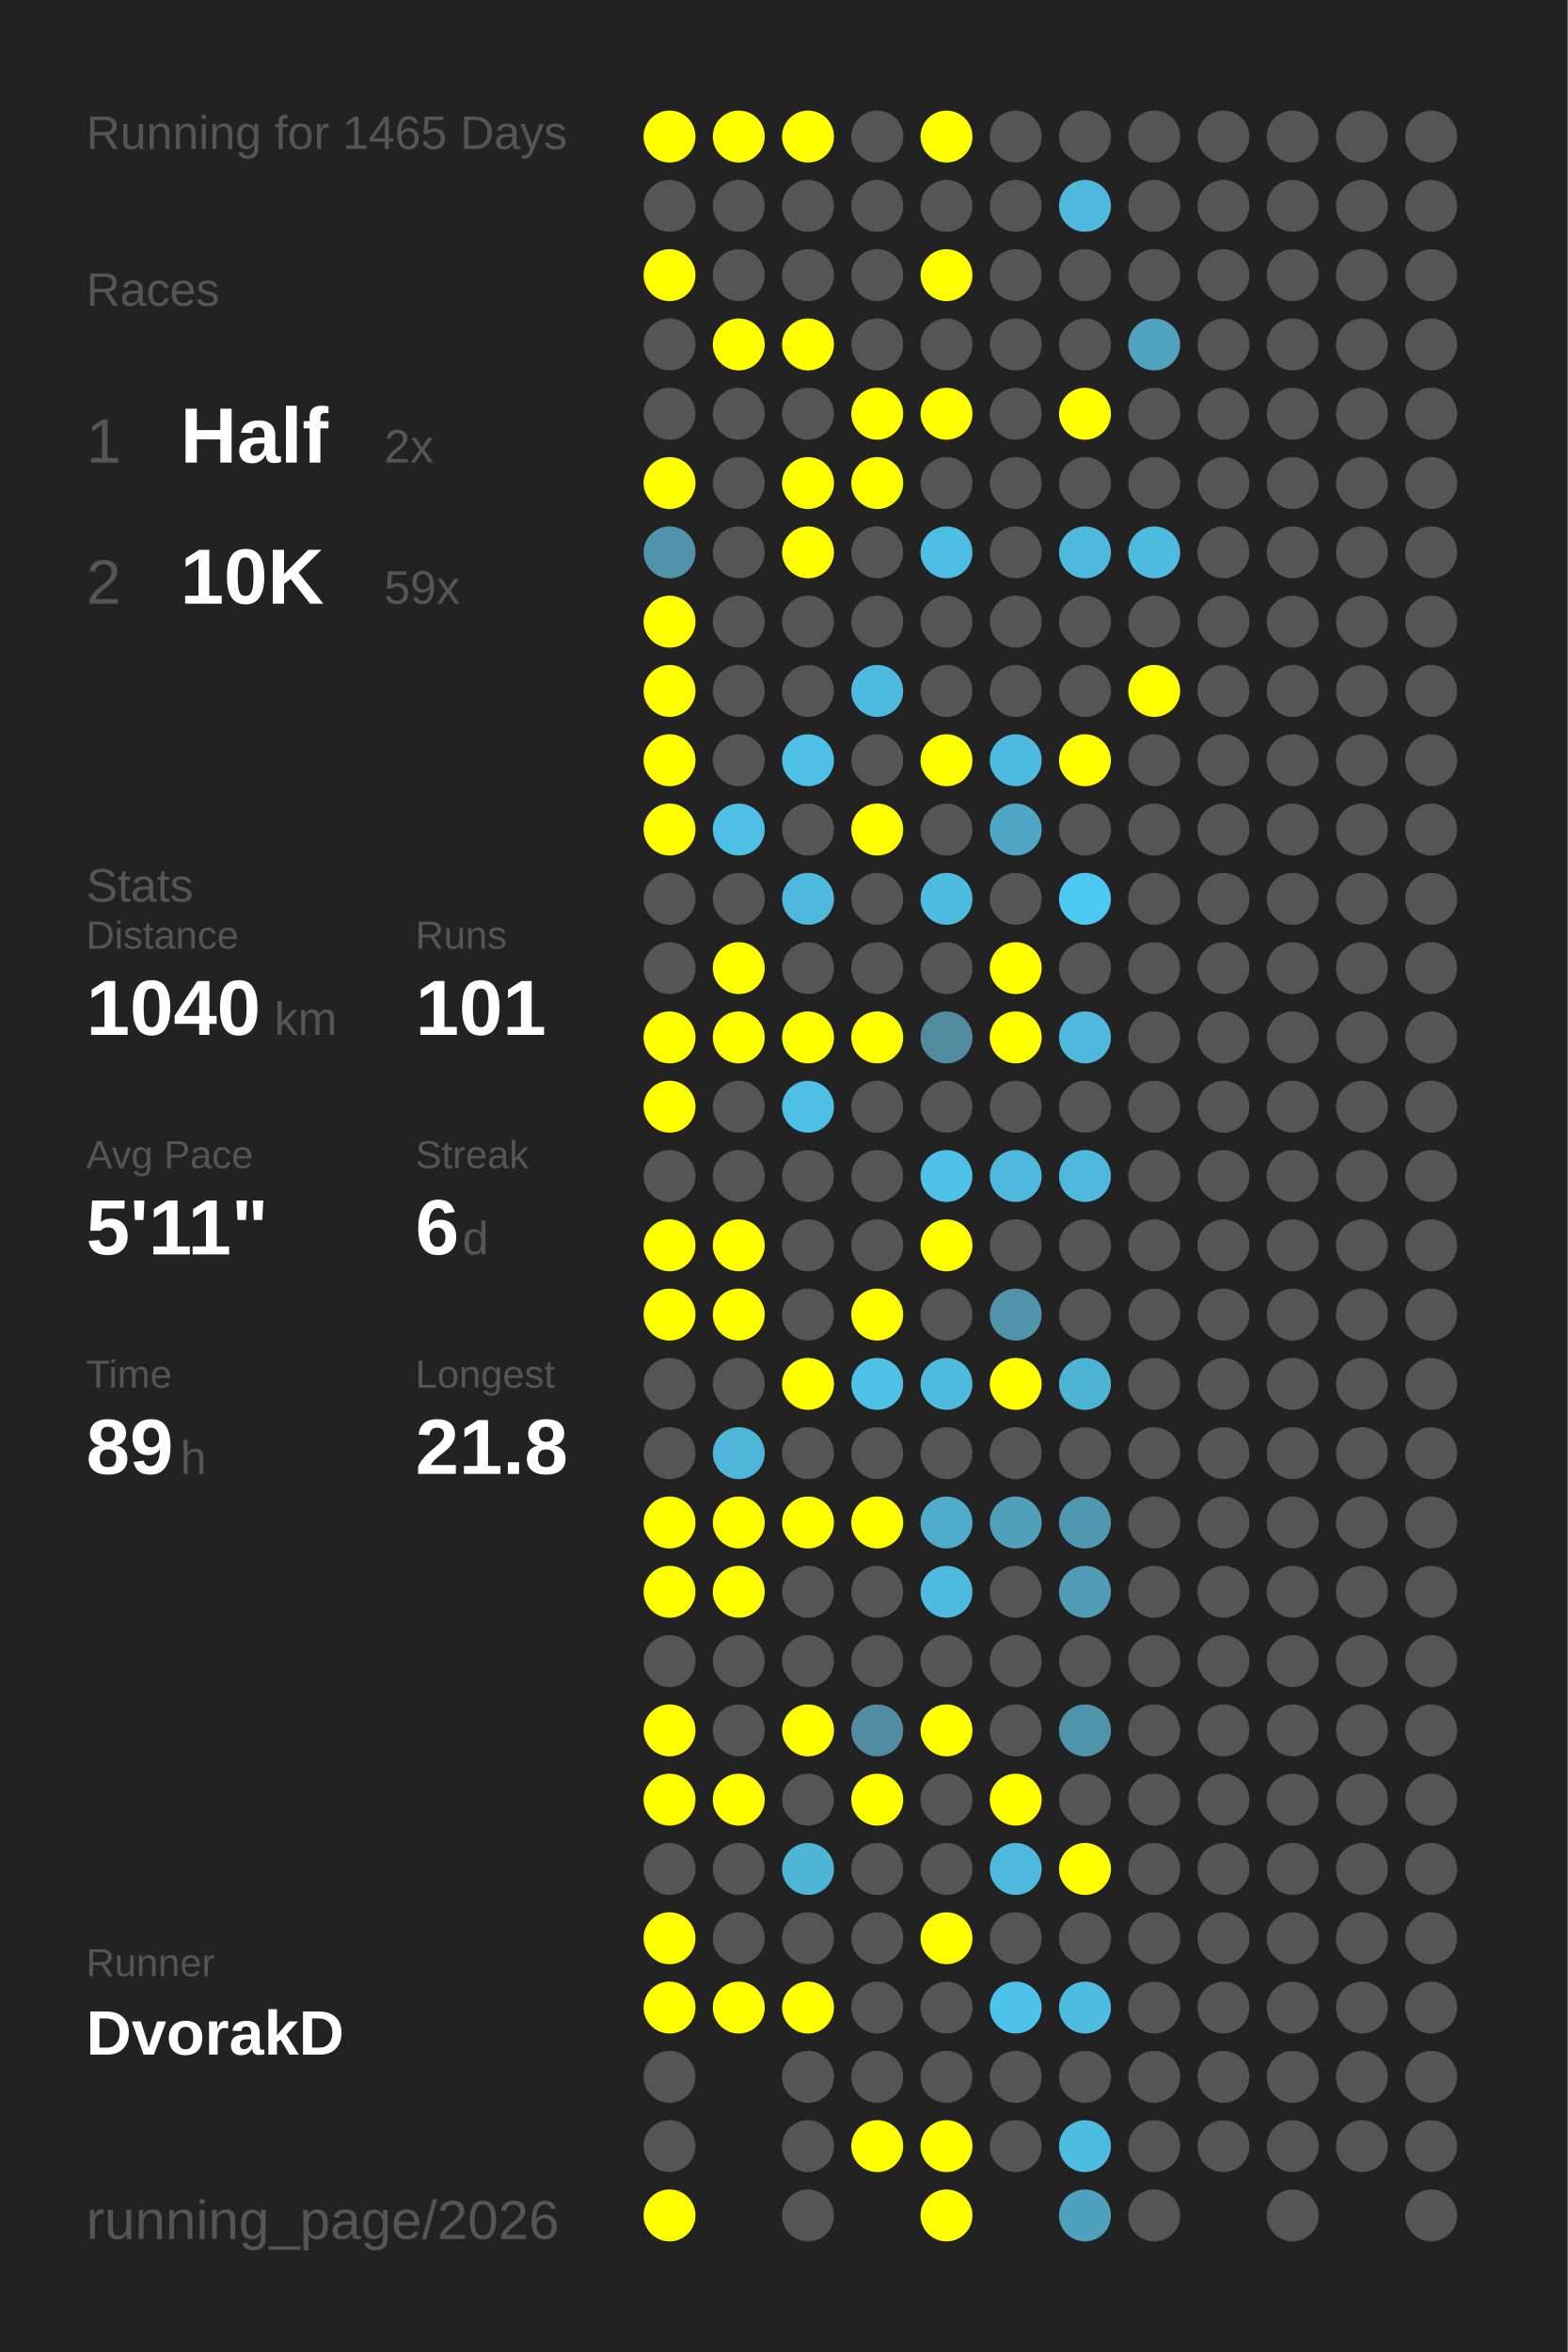
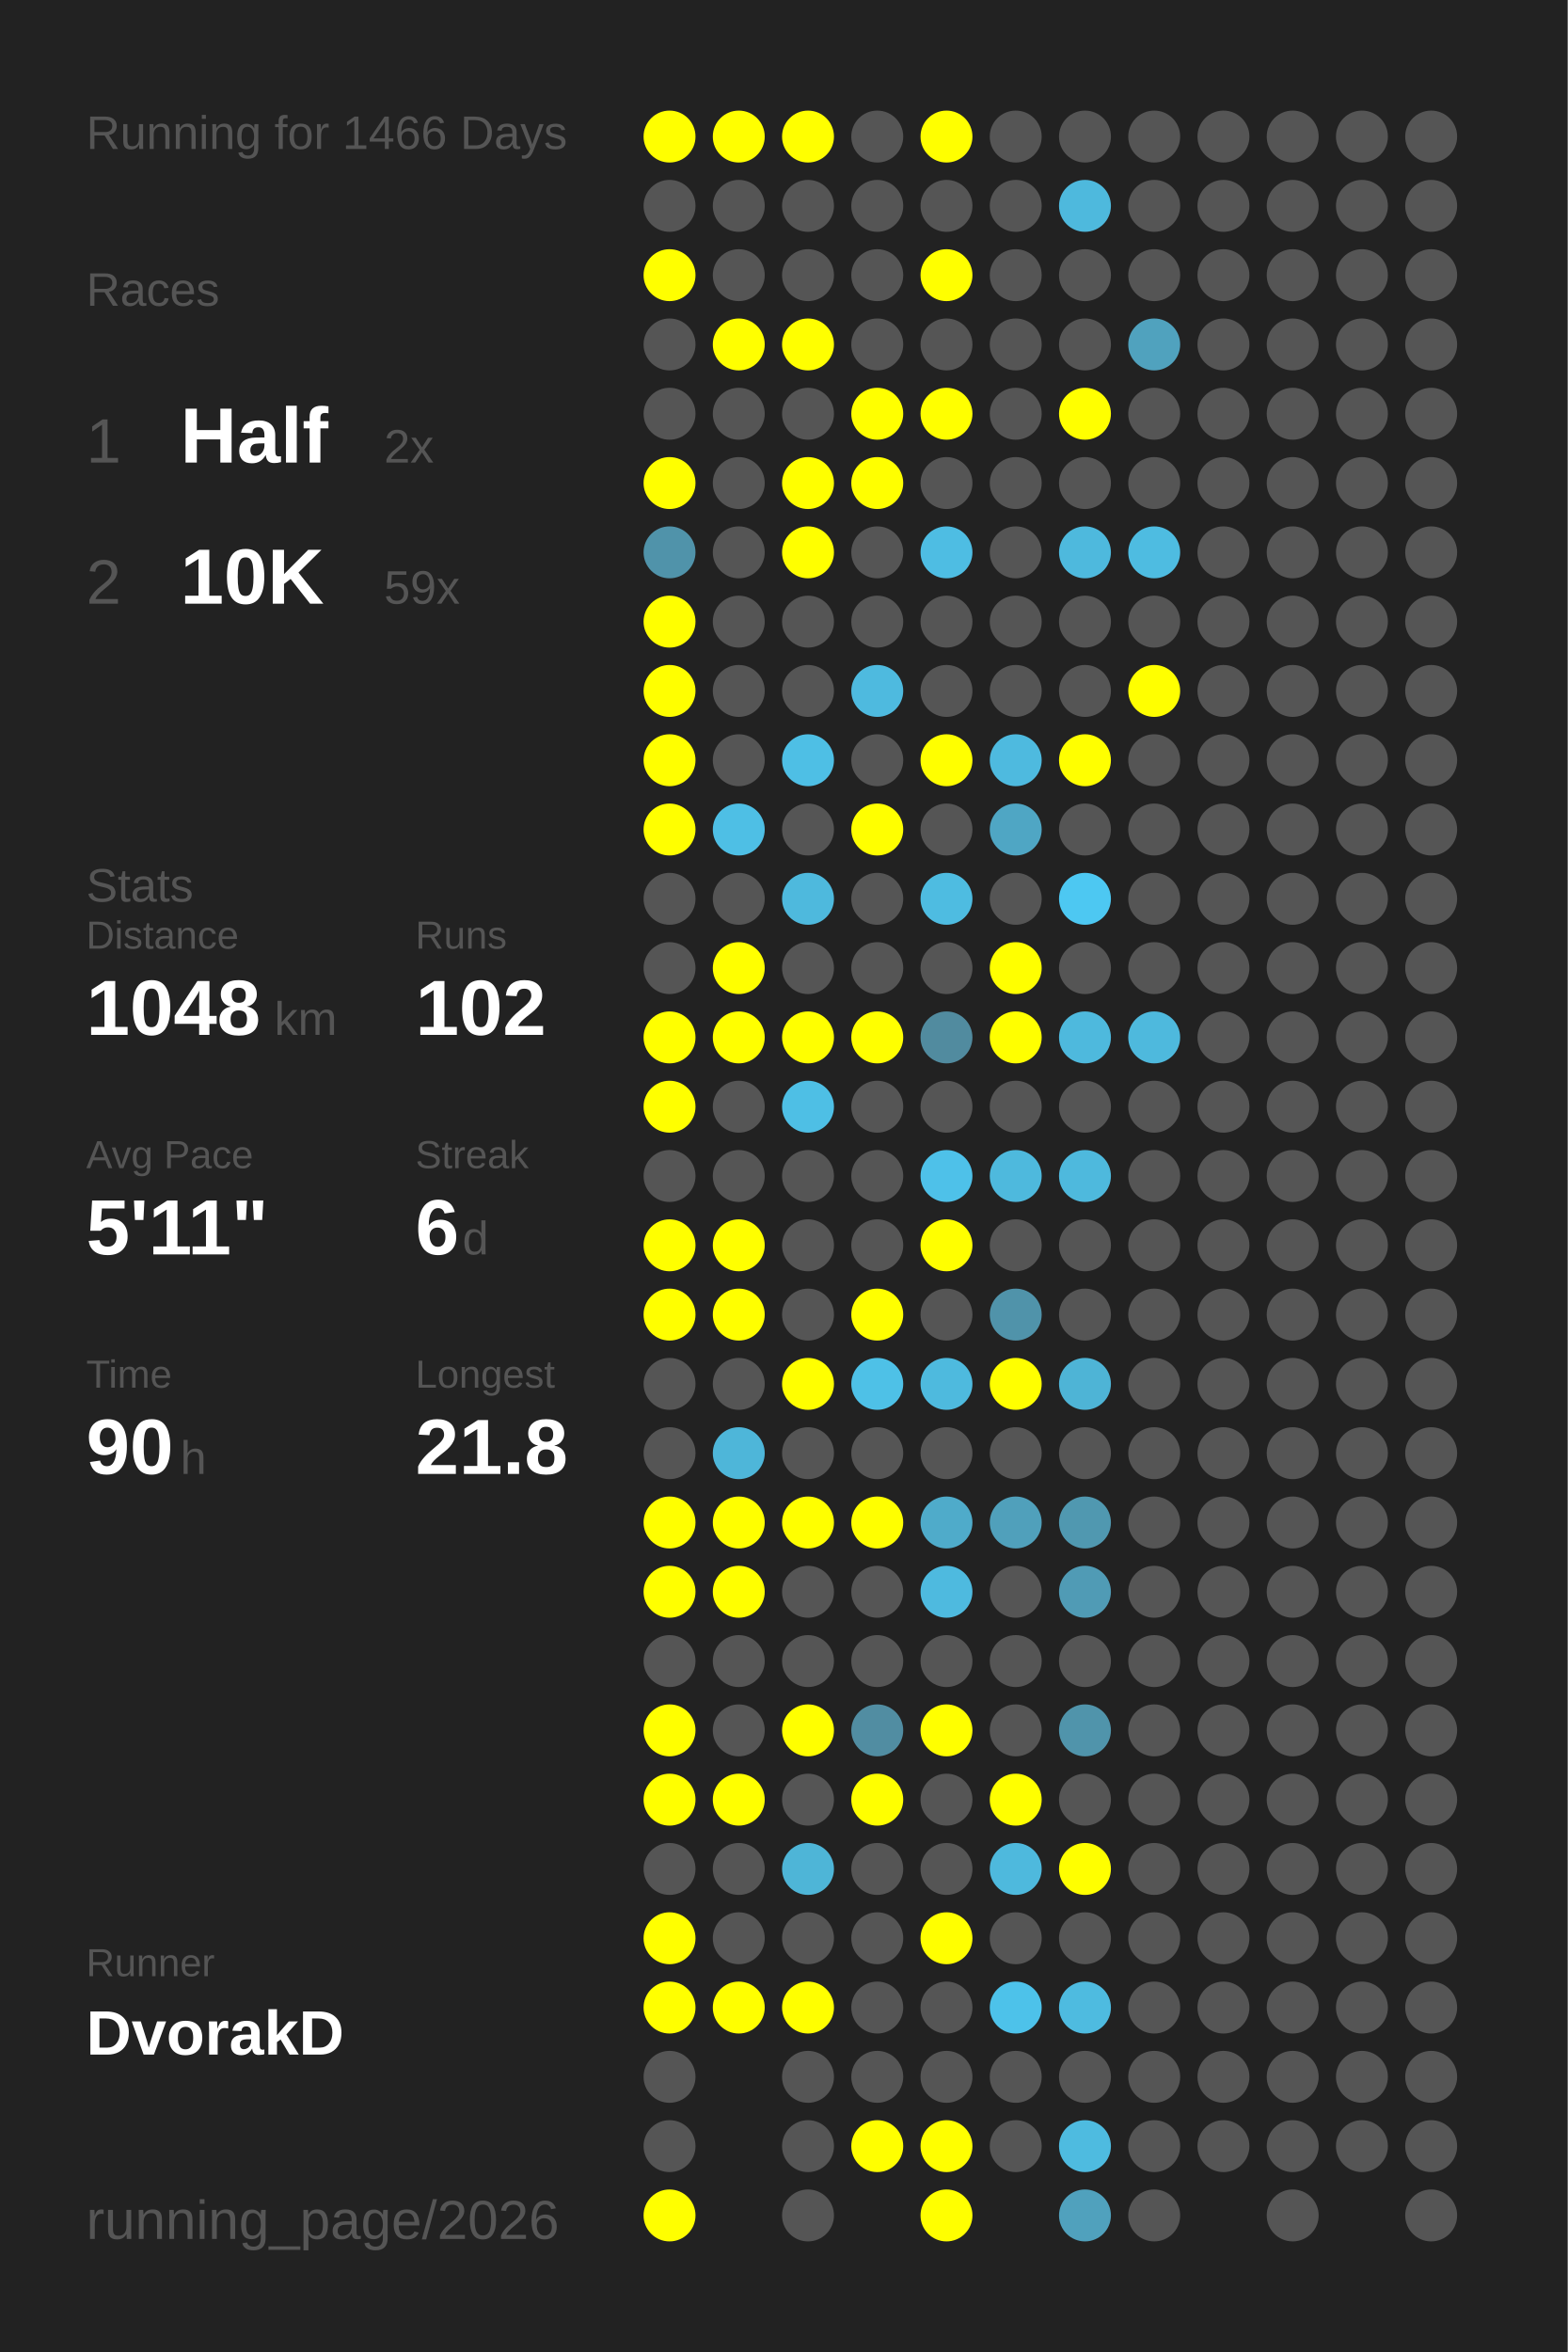
<svg xmlns="http://www.w3.org/2000/svg" baseProfile="full" height="300mm" version="1.1" viewBox="0,0,200,300" width="200mm">
  <defs />
  <rect fill="#222222" height="300" width="200" x="0" y="0" />
-   <text fill="#555555" style="font-size:6px; font-family:Arial;" x="11" y="19">Running for 1465 Days</text>
+   <text fill="#555555" style="font-size:6px; font-family:Arial;" x="11" y="19">Running for 1466 Days</text>
  <text fill="#555555" style="font-size:6px; font-family:Arial;" x="11" y="39">Races</text>
  <text fill="#555555" style="font-size:8px; font-family:Arial;" x="11" y="59">1</text>
  <text fill="#FFFFFF" style="font-size:10px; font-family:Arial; font-weight:bold;" x="23" y="59">Half</text>
  <text fill="#555555" style="font-size:6px; font-family:Arial;" x="49" y="59">2x</text>
  <text fill="#555555" style="font-size:8px; font-family:Arial;" x="11" y="77">2</text>
  <text fill="#FFFFFF" style="font-size:10px; font-family:Arial; font-weight:bold;" x="23" y="77">10K</text>
  <text fill="#555555" style="font-size:6px; font-family:Arial;" x="49" y="77">59x</text>
  <text fill="#555555" style="font-size:6px; font-family:Arial;" x="11" y="115">Stats</text>
  <text fill="#555555" style="font-size:5px; font-family:Arial;" x="11" y="121">Distance</text>
-   <text fill="#FFFFFF" style="font-size:10px; font-family:Arial; font-weight:bold;" x="11" y="132">1040</text>
+   <text fill="#FFFFFF" style="font-size:10px; font-family:Arial; font-weight:bold;" x="11" y="132">1048</text>
  <text fill="#555555" style="font-size:6px; font-family:Arial;" x="35" y="132">km</text>
  <text fill="#555555" style="font-size:5px; font-family:Arial;" x="53" y="121">Runs</text>
-   <text fill="#FFFFFF" style="font-size:10px; font-family:Arial; font-weight:bold;" x="53" y="132">101</text>
+   <text fill="#FFFFFF" style="font-size:10px; font-family:Arial; font-weight:bold;" x="53" y="132">102</text>
  <text fill="#555555" style="font-size:5px; font-family:Arial;" x="11" y="149">Avg Pace</text>
  <text fill="#FFFFFF" style="font-size:10px; font-family:Arial; font-weight:bold;" x="11" y="160">5'11"</text>
  <text fill="#555555" style="font-size:5px; font-family:Arial;" x="53" y="149">Streak</text>
  <text fill="#FFFFFF" style="font-size:10px; font-family:Arial; font-weight:bold;" x="53" y="160">6</text>
  <text fill="#555555" style="font-size:6px; font-family:Arial;" x="59" y="160">d</text>
  <text fill="#555555" style="font-size:5px; font-family:Arial;" x="11" y="177">Time</text>
-   <text fill="#FFFFFF" style="font-size:10px; font-family:Arial; font-weight:bold;" x="11" y="188">89</text>
+   <text fill="#FFFFFF" style="font-size:10px; font-family:Arial; font-weight:bold;" x="11" y="188">90</text>
  <text fill="#555555" style="font-size:6px; font-family:Arial;" x="23" y="188">h</text>
  <text fill="#555555" style="font-size:5px; font-family:Arial;" x="53" y="177">Longest</text>
  <text fill="#FFFFFF" style="font-size:10px; font-family:Arial; font-weight:bold;" x="53" y="188">21.8</text>
  <text fill="#555555" style="font-size:5px; font-family:Arial;" x="11" y="252.065">Runner</text>
  <text fill="#FFFFFF" style="font-size:8px; font-family:Arial; font-weight:bold;" x="11" y="262.065">DvorakD</text>
  <text fill="#555555" style="font-size:7px; font-family:Arial;" x="11" y="285.581">running_page/2026</text>
  <circle cx="85.417" cy="17.419" fill="#FFFF00" r="3.312" />
  <circle cx="85.417" cy="26.258" fill="#555555" r="3.312" />
  <circle cx="85.417" cy="35.097" fill="#FFFF00" r="3.312" />
  <circle cx="85.417" cy="43.935" fill="#555555" r="3.312" />
  <circle cx="85.417" cy="52.774" fill="#555555" r="3.312" />
  <circle cx="85.417" cy="61.613" fill="#FFFF00" r="3.312" />
  <circle cx="85.417" cy="70.452" fill="#5093aa" r="3.312" />
  <circle cx="85.417" cy="79.29" fill="#FFFF00" r="3.312" />
  <circle cx="85.417" cy="88.129" fill="#FFFF00" r="3.312" />
  <circle cx="85.417" cy="96.968" fill="#FFFF00" r="3.312" />
  <circle cx="85.417" cy="105.806" fill="#FFFF00" r="3.312" />
  <circle cx="85.417" cy="114.645" fill="#555555" r="3.312" />
  <circle cx="85.417" cy="123.484" fill="#555555" r="3.312" />
  <circle cx="85.417" cy="132.323" fill="#FFFF00" r="3.312" />
  <circle cx="85.417" cy="141.161" fill="#FFFF00" r="3.312" />
  <circle cx="85.417" cy="150" fill="#555555" r="3.312" />
  <circle cx="85.417" cy="158.839" fill="#FFFF00" r="3.312" />
  <circle cx="85.417" cy="167.677" fill="#FFFF00" r="3.312" />
  <circle cx="85.417" cy="176.516" fill="#555555" r="3.312" />
  <circle cx="85.417" cy="185.355" fill="#555555" r="3.312" />
  <circle cx="85.417" cy="194.194" fill="#FFFF00" r="3.312" />
  <circle cx="85.417" cy="203.032" fill="#FFFF00" r="3.312" />
  <circle cx="85.417" cy="211.871" fill="#555555" r="3.312" />
  <circle cx="85.417" cy="220.71" fill="#FFFF00" r="3.312" />
  <circle cx="85.417" cy="229.548" fill="#FFFF00" r="3.312" />
  <circle cx="85.417" cy="238.387" fill="#555555" r="3.312" />
  <circle cx="85.417" cy="247.226" fill="#FFFF00" r="3.312" />
  <circle cx="85.417" cy="256.065" fill="#FFFF00" r="3.312" />
  <circle cx="85.417" cy="264.903" fill="#555555" r="3.312" />
  <circle cx="85.417" cy="273.742" fill="#555555" r="3.312" />
  <circle cx="85.417" cy="282.581" fill="#FFFF00" r="3.312" />
  <circle cx="94.25" cy="17.419" fill="#FFFF00" r="3.312" />
  <circle cx="94.25" cy="26.258" fill="#555555" r="3.312" />
  <circle cx="94.25" cy="35.097" fill="#555555" r="3.312" />
  <circle cx="94.25" cy="43.935" fill="#FFFF00" r="3.312" />
  <circle cx="94.25" cy="52.774" fill="#555555" r="3.312" />
  <circle cx="94.25" cy="61.613" fill="#555555" r="3.312" />
  <circle cx="94.25" cy="70.452" fill="#555555" r="3.312" />
  <circle cx="94.25" cy="79.29" fill="#555555" r="3.312" />
  <circle cx="94.25" cy="88.129" fill="#555555" r="3.312" />
  <circle cx="94.25" cy="96.968" fill="#555555" r="3.312" />
  <circle cx="94.25" cy="105.806" fill="#4ebfe5" r="3.312" />
  <circle cx="94.25" cy="114.645" fill="#555555" r="3.312" />
  <circle cx="94.25" cy="123.484" fill="#FFFF00" r="3.312" />
  <circle cx="94.25" cy="132.323" fill="#FFFF00" r="3.312" />
  <circle cx="94.25" cy="141.161" fill="#555555" r="3.312" />
  <circle cx="94.25" cy="150" fill="#555555" r="3.312" />
  <circle cx="94.25" cy="158.839" fill="#FFFF00" r="3.312" />
  <circle cx="94.25" cy="167.677" fill="#FFFF00" r="3.312" />
  <circle cx="94.25" cy="176.516" fill="#555555" r="3.312" />
  <circle cx="94.25" cy="185.355" fill="#4eb6d9" r="3.312" />
  <circle cx="94.25" cy="194.194" fill="#FFFF00" r="3.312" />
  <circle cx="94.25" cy="203.032" fill="#FFFF00" r="3.312" />
  <circle cx="94.25" cy="211.871" fill="#555555" r="3.312" />
  <circle cx="94.25" cy="220.71" fill="#555555" r="3.312" />
  <circle cx="94.25" cy="229.548" fill="#FFFF00" r="3.312" />
  <circle cx="94.25" cy="238.387" fill="#555555" r="3.312" />
  <circle cx="94.25" cy="247.226" fill="#555555" r="3.312" />
  <circle cx="94.25" cy="256.065" fill="#FFFF00" r="3.312" />
  <circle cx="103.083" cy="17.419" fill="#FFFF00" r="3.312" />
  <circle cx="103.083" cy="26.258" fill="#555555" r="3.312" />
  <circle cx="103.083" cy="35.097" fill="#555555" r="3.312" />
  <circle cx="103.083" cy="43.935" fill="#FFFF00" r="3.312" />
  <circle cx="103.083" cy="52.774" fill="#555555" r="3.312" />
  <circle cx="103.083" cy="61.613" fill="#FFFF00" r="3.312" />
  <circle cx="103.083" cy="70.452" fill="#FFFF00" r="3.312" />
  <circle cx="103.083" cy="79.29" fill="#555555" r="3.312" />
  <circle cx="103.083" cy="88.129" fill="#555555" r="3.312" />
  <circle cx="103.083" cy="96.968" fill="#4ebfe5" r="3.312" />
  <circle cx="103.083" cy="105.806" fill="#555555" r="3.312" />
  <circle cx="103.083" cy="114.645" fill="#4eb9dd" r="3.312" />
  <circle cx="103.083" cy="123.484" fill="#555555" r="3.312" />
  <circle cx="103.083" cy="132.323" fill="#FFFF00" r="3.312" />
  <circle cx="103.083" cy="141.161" fill="#4ebfe5" r="3.312" />
  <circle cx="103.083" cy="150" fill="#555555" r="3.312" />
  <circle cx="103.083" cy="158.839" fill="#555555" r="3.312" />
  <circle cx="103.083" cy="167.677" fill="#555555" r="3.312" />
  <circle cx="103.083" cy="176.516" fill="#FFFF00" r="3.312" />
  <circle cx="103.083" cy="185.355" fill="#555555" r="3.312" />
  <circle cx="103.083" cy="194.194" fill="#FFFF00" r="3.312" />
  <circle cx="103.083" cy="203.032" fill="#555555" r="3.312" />
  <circle cx="103.083" cy="211.871" fill="#555555" r="3.312" />
  <circle cx="103.083" cy="220.71" fill="#FFFF00" r="3.312" />
  <circle cx="103.083" cy="229.548" fill="#555555" r="3.312" />
  <circle cx="103.083" cy="238.387" fill="#4eb5d7" r="3.312" />
  <circle cx="103.083" cy="247.226" fill="#555555" r="3.312" />
  <circle cx="103.083" cy="256.065" fill="#FFFF00" r="3.312" />
  <circle cx="103.083" cy="264.903" fill="#555555" r="3.312" />
  <circle cx="103.083" cy="273.742" fill="#555555" r="3.312" />
  <circle cx="103.083" cy="282.581" fill="#555555" r="3.312" />
  <circle cx="111.917" cy="17.419" fill="#555555" r="3.312" />
  <circle cx="111.917" cy="26.258" fill="#555555" r="3.312" />
  <circle cx="111.917" cy="35.097" fill="#555555" r="3.312" />
  <circle cx="111.917" cy="43.935" fill="#555555" r="3.312" />
  <circle cx="111.917" cy="52.774" fill="#FFFF00" r="3.312" />
  <circle cx="111.917" cy="61.613" fill="#FFFF00" r="3.312" />
  <circle cx="111.917" cy="70.452" fill="#555555" r="3.312" />
  <circle cx="111.917" cy="79.29" fill="#555555" r="3.312" />
  <circle cx="111.917" cy="88.129" fill="#4ebadf" r="3.312" />
  <circle cx="111.917" cy="96.968" fill="#555555" r="3.312" />
  <circle cx="111.917" cy="105.806" fill="#FFFF00" r="3.312" />
  <circle cx="111.917" cy="114.645" fill="#555555" r="3.312" />
  <circle cx="111.917" cy="123.484" fill="#555555" r="3.312" />
  <circle cx="111.917" cy="132.323" fill="#FFFF00" r="3.312" />
  <circle cx="111.917" cy="141.161" fill="#555555" r="3.312" />
  <circle cx="111.917" cy="150" fill="#555555" r="3.312" />
  <circle cx="111.917" cy="158.839" fill="#555555" r="3.312" />
  <circle cx="111.917" cy="167.677" fill="#FFFF00" r="3.312" />
  <circle cx="111.917" cy="176.516" fill="#4ec1e7" r="3.312" />
  <circle cx="111.917" cy="185.355" fill="#555555" r="3.312" />
  <circle cx="111.917" cy="194.194" fill="#FFFF00" r="3.312" />
  <circle cx="111.917" cy="203.032" fill="#555555" r="3.312" />
  <circle cx="111.917" cy="211.871" fill="#555555" r="3.312" />
  <circle cx="111.917" cy="220.71" fill="#518da2" r="3.312" />
  <circle cx="111.917" cy="229.548" fill="#FFFF00" r="3.312" />
  <circle cx="111.917" cy="238.387" fill="#555555" r="3.312" />
  <circle cx="111.917" cy="247.226" fill="#555555" r="3.312" />
  <circle cx="111.917" cy="256.065" fill="#555555" r="3.312" />
  <circle cx="111.917" cy="264.903" fill="#555555" r="3.312" />
  <circle cx="111.917" cy="273.742" fill="#FFFF00" r="3.312" />
  <circle cx="120.75" cy="17.419" fill="#FFFF00" r="3.312" />
  <circle cx="120.75" cy="26.258" fill="#555555" r="3.312" />
  <circle cx="120.75" cy="35.097" fill="#FFFF00" r="3.312" />
  <circle cx="120.75" cy="43.935" fill="#555555" r="3.312" />
  <circle cx="120.75" cy="52.774" fill="#FFFF00" r="3.312" />
  <circle cx="120.75" cy="61.613" fill="#555555" r="3.312" />
  <circle cx="120.75" cy="70.452" fill="#4ebde3" r="3.312" />
  <circle cx="120.75" cy="79.29" fill="#555555" r="3.312" />
  <circle cx="120.75" cy="88.129" fill="#555555" r="3.312" />
  <circle cx="120.75" cy="96.968" fill="#FFFF00" r="3.312" />
  <circle cx="120.75" cy="105.806" fill="#555555" r="3.312" />
  <circle cx="120.75" cy="114.645" fill="#4ebce1" r="3.312" />
  <circle cx="120.75" cy="123.484" fill="#555555" r="3.312" />
  <circle cx="120.75" cy="132.323" fill="#518b9f" r="3.312" />
  <circle cx="120.75" cy="141.161" fill="#555555" r="3.312" />
  <circle cx="120.75" cy="150" fill="#4ec1e9" r="3.312" />
  <circle cx="120.75" cy="158.839" fill="#FFFF00" r="3.312" />
  <circle cx="120.75" cy="167.677" fill="#555555" r="3.312" />
  <circle cx="120.75" cy="176.516" fill="#4ebade" r="3.312" />
  <circle cx="120.75" cy="185.355" fill="#555555" r="3.312" />
  <circle cx="120.75" cy="194.194" fill="#4fabca" r="3.312" />
  <circle cx="120.75" cy="203.032" fill="#4ebadf" r="3.312" />
  <circle cx="120.75" cy="211.871" fill="#555555" r="3.312" />
  <circle cx="120.75" cy="220.71" fill="#FFFF00" r="3.312" />
  <circle cx="120.75" cy="229.548" fill="#555555" r="3.312" />
  <circle cx="120.75" cy="238.387" fill="#555555" r="3.312" />
  <circle cx="120.75" cy="247.226" fill="#FFFF00" r="3.312" />
  <circle cx="120.75" cy="256.065" fill="#555555" r="3.312" />
  <circle cx="120.75" cy="264.903" fill="#555555" r="3.312" />
  <circle cx="120.75" cy="273.742" fill="#FFFF00" r="3.312" />
  <circle cx="120.75" cy="282.581" fill="#FFFF00" r="3.312" />
  <circle cx="129.583" cy="17.419" fill="#555555" r="3.312" />
  <circle cx="129.583" cy="26.258" fill="#555555" r="3.312" />
  <circle cx="129.583" cy="35.097" fill="#555555" r="3.312" />
  <circle cx="129.583" cy="43.935" fill="#555555" r="3.312" />
  <circle cx="129.583" cy="52.774" fill="#555555" r="3.312" />
  <circle cx="129.583" cy="61.613" fill="#555555" r="3.312" />
  <circle cx="129.583" cy="70.452" fill="#555555" r="3.312" />
  <circle cx="129.583" cy="79.29" fill="#555555" r="3.312" />
  <circle cx="129.583" cy="88.129" fill="#555555" r="3.312" />
  <circle cx="129.583" cy="96.968" fill="#4ebadf" r="3.312" />
  <circle cx="129.583" cy="105.806" fill="#4fa6c4" r="3.312" />
  <circle cx="129.583" cy="114.645" fill="#555555" r="3.312" />
  <circle cx="129.583" cy="123.484" fill="#FFFF00" r="3.312" />
  <circle cx="129.583" cy="132.323" fill="#FFFF00" r="3.312" />
  <circle cx="129.583" cy="141.161" fill="#555555" r="3.312" />
  <circle cx="129.583" cy="150" fill="#4eb9dd" r="3.312" />
  <circle cx="129.583" cy="158.839" fill="#555555" r="3.312" />
  <circle cx="129.583" cy="167.677" fill="#5093aa" r="3.312" />
  <circle cx="129.583" cy="176.516" fill="#FFFF00" r="3.312" />
  <circle cx="129.583" cy="185.355" fill="#555555" r="3.312" />
  <circle cx="129.583" cy="194.194" fill="#50a0bb" r="3.312" />
  <circle cx="129.583" cy="203.032" fill="#555555" r="3.312" />
  <circle cx="129.583" cy="211.871" fill="#555555" r="3.312" />
  <circle cx="129.583" cy="220.71" fill="#555555" r="3.312" />
  <circle cx="129.583" cy="229.548" fill="#FFFF00" r="3.312" />
  <circle cx="129.583" cy="238.387" fill="#4eb9dd" r="3.312" />
  <circle cx="129.583" cy="247.226" fill="#555555" r="3.312" />
  <circle cx="129.583" cy="256.065" fill="#4dc2ea" r="3.312" />
  <circle cx="129.583" cy="264.903" fill="#555555" r="3.312" />
  <circle cx="129.583" cy="273.742" fill="#555555" r="3.312" />
  <circle cx="138.417" cy="17.419" fill="#555555" r="3.312" />
  <circle cx="138.417" cy="26.258" fill="#4eb9dd" r="3.312" />
  <circle cx="138.417" cy="35.097" fill="#555555" r="3.312" />
  <circle cx="138.417" cy="43.935" fill="#555555" r="3.312" />
  <circle cx="138.417" cy="52.774" fill="#FFFF00" r="3.312" />
  <circle cx="138.417" cy="61.613" fill="#555555" r="3.312" />
  <circle cx="138.417" cy="70.452" fill="#4eb9dd" r="3.312" />
  <circle cx="138.417" cy="79.29" fill="#555555" r="3.312" />
  <circle cx="138.417" cy="88.129" fill="#555555" r="3.312" />
  <circle cx="138.417" cy="96.968" fill="#FFFF00" r="3.312" />
  <circle cx="138.417" cy="105.806" fill="#555555" r="3.312" />
  <circle cx="138.417" cy="114.645" fill="#4dc8f2" r="3.312" />
  <circle cx="138.417" cy="123.484" fill="#555555" r="3.312" />
  <circle cx="138.417" cy="132.323" fill="#4eb9dd" r="3.312" />
  <circle cx="138.417" cy="141.161" fill="#555555" r="3.312" />
  <circle cx="138.417" cy="150" fill="#4eb9dd" r="3.312" />
  <circle cx="138.417" cy="158.839" fill="#555555" r="3.312" />
  <circle cx="138.417" cy="167.677" fill="#555555" r="3.312" />
  <circle cx="138.417" cy="176.516" fill="#4eb4d6" r="3.312" />
  <circle cx="138.417" cy="185.355" fill="#555555" r="3.312" />
  <circle cx="138.417" cy="194.194" fill="#5098b0" r="3.312" />
  <circle cx="138.417" cy="203.032" fill="#509bb5" r="3.312" />
  <circle cx="138.417" cy="211.871" fill="#555555" r="3.312" />
  <circle cx="138.417" cy="220.71" fill="#5094ab" r="3.312" />
  <circle cx="138.417" cy="229.548" fill="#555555" r="3.312" />
  <circle cx="138.417" cy="238.387" fill="#FFFF00" r="3.312" />
  <circle cx="138.417" cy="247.226" fill="#555555" r="3.312" />
  <circle cx="138.417" cy="256.065" fill="#4ebbe0" r="3.312" />
  <circle cx="138.417" cy="264.903" fill="#555555" r="3.312" />
  <circle cx="138.417" cy="273.742" fill="#4ebbe0" r="3.312" />
  <circle cx="138.417" cy="282.581" fill="#50a1bd" r="3.312" />
  <circle cx="147.25" cy="17.419" fill="#555555" r="3.312" />
  <circle cx="147.25" cy="26.258" fill="#555555" r="3.312" />
  <circle cx="147.25" cy="35.097" fill="#555555" r="3.312" />
  <circle cx="147.25" cy="43.935" fill="#50a2be" r="3.312" />
  <circle cx="147.25" cy="52.774" fill="#555555" r="3.312" />
  <circle cx="147.25" cy="61.613" fill="#555555" r="3.312" />
  <circle cx="147.25" cy="70.452" fill="#4ebce1" r="3.312" />
  <circle cx="147.25" cy="79.29" fill="#555555" r="3.312" />
  <circle cx="147.25" cy="88.129" fill="#FFFF00" r="3.312" />
  <circle cx="147.25" cy="96.968" fill="#555555" r="3.312" />
  <circle cx="147.25" cy="105.806" fill="#555555" r="3.312" />
  <circle cx="147.25" cy="114.645" fill="#555555" r="3.312" />
  <circle cx="147.25" cy="123.484" fill="#555555" r="3.312" />
-   <circle cx="147.25" cy="132.323" fill="#555555" r="3.312" />
+   <circle cx="147.25" cy="132.323" fill="#4eb9dd" r="3.312" />
  <circle cx="147.25" cy="141.161" fill="#555555" r="3.312" />
  <circle cx="147.25" cy="150" fill="#555555" r="3.312" />
  <circle cx="147.25" cy="158.839" fill="#555555" r="3.312" />
  <circle cx="147.25" cy="167.677" fill="#555555" r="3.312" />
  <circle cx="147.25" cy="176.516" fill="#555555" r="3.312" />
  <circle cx="147.25" cy="185.355" fill="#555555" r="3.312" />
  <circle cx="147.25" cy="194.194" fill="#555555" r="3.312" />
  <circle cx="147.25" cy="203.032" fill="#555555" r="3.312" />
  <circle cx="147.25" cy="211.871" fill="#555555" r="3.312" />
  <circle cx="147.25" cy="220.71" fill="#555555" r="3.312" />
  <circle cx="147.25" cy="229.548" fill="#555555" r="3.312" />
  <circle cx="147.25" cy="238.387" fill="#555555" r="3.312" />
  <circle cx="147.25" cy="247.226" fill="#555555" r="3.312" />
  <circle cx="147.25" cy="256.065" fill="#555555" r="3.312" />
  <circle cx="147.25" cy="264.903" fill="#555555" r="3.312" />
  <circle cx="147.25" cy="273.742" fill="#555555" r="3.312" />
  <circle cx="147.25" cy="282.581" fill="#555555" r="3.312" />
  <circle cx="156.083" cy="17.419" fill="#555555" r="3.312" />
  <circle cx="156.083" cy="26.258" fill="#555555" r="3.312" />
  <circle cx="156.083" cy="35.097" fill="#555555" r="3.312" />
  <circle cx="156.083" cy="43.935" fill="#555555" r="3.312" />
  <circle cx="156.083" cy="52.774" fill="#555555" r="3.312" />
  <circle cx="156.083" cy="61.613" fill="#555555" r="3.312" />
  <circle cx="156.083" cy="70.452" fill="#555555" r="3.312" />
  <circle cx="156.083" cy="79.29" fill="#555555" r="3.312" />
  <circle cx="156.083" cy="88.129" fill="#555555" r="3.312" />
  <circle cx="156.083" cy="96.968" fill="#555555" r="3.312" />
  <circle cx="156.083" cy="105.806" fill="#555555" r="3.312" />
  <circle cx="156.083" cy="114.645" fill="#555555" r="3.312" />
  <circle cx="156.083" cy="123.484" fill="#555555" r="3.312" />
  <circle cx="156.083" cy="132.323" fill="#555555" r="3.312" />
  <circle cx="156.083" cy="141.161" fill="#555555" r="3.312" />
  <circle cx="156.083" cy="150" fill="#555555" r="3.312" />
  <circle cx="156.083" cy="158.839" fill="#555555" r="3.312" />
  <circle cx="156.083" cy="167.677" fill="#555555" r="3.312" />
  <circle cx="156.083" cy="176.516" fill="#555555" r="3.312" />
  <circle cx="156.083" cy="185.355" fill="#555555" r="3.312" />
  <circle cx="156.083" cy="194.194" fill="#555555" r="3.312" />
  <circle cx="156.083" cy="203.032" fill="#555555" r="3.312" />
  <circle cx="156.083" cy="211.871" fill="#555555" r="3.312" />
  <circle cx="156.083" cy="220.71" fill="#555555" r="3.312" />
  <circle cx="156.083" cy="229.548" fill="#555555" r="3.312" />
  <circle cx="156.083" cy="238.387" fill="#555555" r="3.312" />
  <circle cx="156.083" cy="247.226" fill="#555555" r="3.312" />
  <circle cx="156.083" cy="256.065" fill="#555555" r="3.312" />
  <circle cx="156.083" cy="264.903" fill="#555555" r="3.312" />
  <circle cx="156.083" cy="273.742" fill="#555555" r="3.312" />
  <circle cx="164.917" cy="17.419" fill="#555555" r="3.312" />
  <circle cx="164.917" cy="26.258" fill="#555555" r="3.312" />
  <circle cx="164.917" cy="35.097" fill="#555555" r="3.312" />
  <circle cx="164.917" cy="43.935" fill="#555555" r="3.312" />
  <circle cx="164.917" cy="52.774" fill="#555555" r="3.312" />
  <circle cx="164.917" cy="61.613" fill="#555555" r="3.312" />
  <circle cx="164.917" cy="70.452" fill="#555555" r="3.312" />
  <circle cx="164.917" cy="79.29" fill="#555555" r="3.312" />
  <circle cx="164.917" cy="88.129" fill="#555555" r="3.312" />
  <circle cx="164.917" cy="96.968" fill="#555555" r="3.312" />
  <circle cx="164.917" cy="105.806" fill="#555555" r="3.312" />
  <circle cx="164.917" cy="114.645" fill="#555555" r="3.312" />
  <circle cx="164.917" cy="123.484" fill="#555555" r="3.312" />
  <circle cx="164.917" cy="132.323" fill="#555555" r="3.312" />
  <circle cx="164.917" cy="141.161" fill="#555555" r="3.312" />
  <circle cx="164.917" cy="150" fill="#555555" r="3.312" />
  <circle cx="164.917" cy="158.839" fill="#555555" r="3.312" />
  <circle cx="164.917" cy="167.677" fill="#555555" r="3.312" />
  <circle cx="164.917" cy="176.516" fill="#555555" r="3.312" />
  <circle cx="164.917" cy="185.355" fill="#555555" r="3.312" />
  <circle cx="164.917" cy="194.194" fill="#555555" r="3.312" />
  <circle cx="164.917" cy="203.032" fill="#555555" r="3.312" />
  <circle cx="164.917" cy="211.871" fill="#555555" r="3.312" />
  <circle cx="164.917" cy="220.71" fill="#555555" r="3.312" />
  <circle cx="164.917" cy="229.548" fill="#555555" r="3.312" />
  <circle cx="164.917" cy="238.387" fill="#555555" r="3.312" />
  <circle cx="164.917" cy="247.226" fill="#555555" r="3.312" />
  <circle cx="164.917" cy="256.065" fill="#555555" r="3.312" />
  <circle cx="164.917" cy="264.903" fill="#555555" r="3.312" />
  <circle cx="164.917" cy="273.742" fill="#555555" r="3.312" />
  <circle cx="164.917" cy="282.581" fill="#555555" r="3.312" />
  <circle cx="173.75" cy="17.419" fill="#555555" r="3.312" />
  <circle cx="173.75" cy="26.258" fill="#555555" r="3.312" />
  <circle cx="173.75" cy="35.097" fill="#555555" r="3.312" />
  <circle cx="173.75" cy="43.935" fill="#555555" r="3.312" />
  <circle cx="173.75" cy="52.774" fill="#555555" r="3.312" />
  <circle cx="173.75" cy="61.613" fill="#555555" r="3.312" />
  <circle cx="173.75" cy="70.452" fill="#555555" r="3.312" />
  <circle cx="173.75" cy="79.29" fill="#555555" r="3.312" />
  <circle cx="173.75" cy="88.129" fill="#555555" r="3.312" />
  <circle cx="173.75" cy="96.968" fill="#555555" r="3.312" />
  <circle cx="173.75" cy="105.806" fill="#555555" r="3.312" />
  <circle cx="173.75" cy="114.645" fill="#555555" r="3.312" />
  <circle cx="173.75" cy="123.484" fill="#555555" r="3.312" />
  <circle cx="173.75" cy="132.323" fill="#555555" r="3.312" />
  <circle cx="173.75" cy="141.161" fill="#555555" r="3.312" />
  <circle cx="173.75" cy="150" fill="#555555" r="3.312" />
  <circle cx="173.75" cy="158.839" fill="#555555" r="3.312" />
  <circle cx="173.75" cy="167.677" fill="#555555" r="3.312" />
  <circle cx="173.75" cy="176.516" fill="#555555" r="3.312" />
  <circle cx="173.75" cy="185.355" fill="#555555" r="3.312" />
  <circle cx="173.75" cy="194.194" fill="#555555" r="3.312" />
  <circle cx="173.75" cy="203.032" fill="#555555" r="3.312" />
  <circle cx="173.75" cy="211.871" fill="#555555" r="3.312" />
  <circle cx="173.75" cy="220.71" fill="#555555" r="3.312" />
  <circle cx="173.75" cy="229.548" fill="#555555" r="3.312" />
  <circle cx="173.75" cy="238.387" fill="#555555" r="3.312" />
  <circle cx="173.75" cy="247.226" fill="#555555" r="3.312" />
  <circle cx="173.75" cy="256.065" fill="#555555" r="3.312" />
  <circle cx="173.75" cy="264.903" fill="#555555" r="3.312" />
  <circle cx="173.75" cy="273.742" fill="#555555" r="3.312" />
  <circle cx="182.583" cy="17.419" fill="#555555" r="3.312" />
  <circle cx="182.583" cy="26.258" fill="#555555" r="3.312" />
  <circle cx="182.583" cy="35.097" fill="#555555" r="3.312" />
  <circle cx="182.583" cy="43.935" fill="#555555" r="3.312" />
  <circle cx="182.583" cy="52.774" fill="#555555" r="3.312" />
  <circle cx="182.583" cy="61.613" fill="#555555" r="3.312" />
  <circle cx="182.583" cy="70.452" fill="#555555" r="3.312" />
  <circle cx="182.583" cy="79.29" fill="#555555" r="3.312" />
  <circle cx="182.583" cy="88.129" fill="#555555" r="3.312" />
  <circle cx="182.583" cy="96.968" fill="#555555" r="3.312" />
  <circle cx="182.583" cy="105.806" fill="#555555" r="3.312" />
  <circle cx="182.583" cy="114.645" fill="#555555" r="3.312" />
  <circle cx="182.583" cy="123.484" fill="#555555" r="3.312" />
  <circle cx="182.583" cy="132.323" fill="#555555" r="3.312" />
  <circle cx="182.583" cy="141.161" fill="#555555" r="3.312" />
  <circle cx="182.583" cy="150" fill="#555555" r="3.312" />
  <circle cx="182.583" cy="158.839" fill="#555555" r="3.312" />
  <circle cx="182.583" cy="167.677" fill="#555555" r="3.312" />
  <circle cx="182.583" cy="176.516" fill="#555555" r="3.312" />
  <circle cx="182.583" cy="185.355" fill="#555555" r="3.312" />
  <circle cx="182.583" cy="194.194" fill="#555555" r="3.312" />
  <circle cx="182.583" cy="203.032" fill="#555555" r="3.312" />
  <circle cx="182.583" cy="211.871" fill="#555555" r="3.312" />
  <circle cx="182.583" cy="220.71" fill="#555555" r="3.312" />
  <circle cx="182.583" cy="229.548" fill="#555555" r="3.312" />
  <circle cx="182.583" cy="238.387" fill="#555555" r="3.312" />
  <circle cx="182.583" cy="247.226" fill="#555555" r="3.312" />
  <circle cx="182.583" cy="256.065" fill="#555555" r="3.312" />
  <circle cx="182.583" cy="264.903" fill="#555555" r="3.312" />
  <circle cx="182.583" cy="273.742" fill="#555555" r="3.312" />
  <circle cx="182.583" cy="282.581" fill="#555555" r="3.312" />
</svg>
